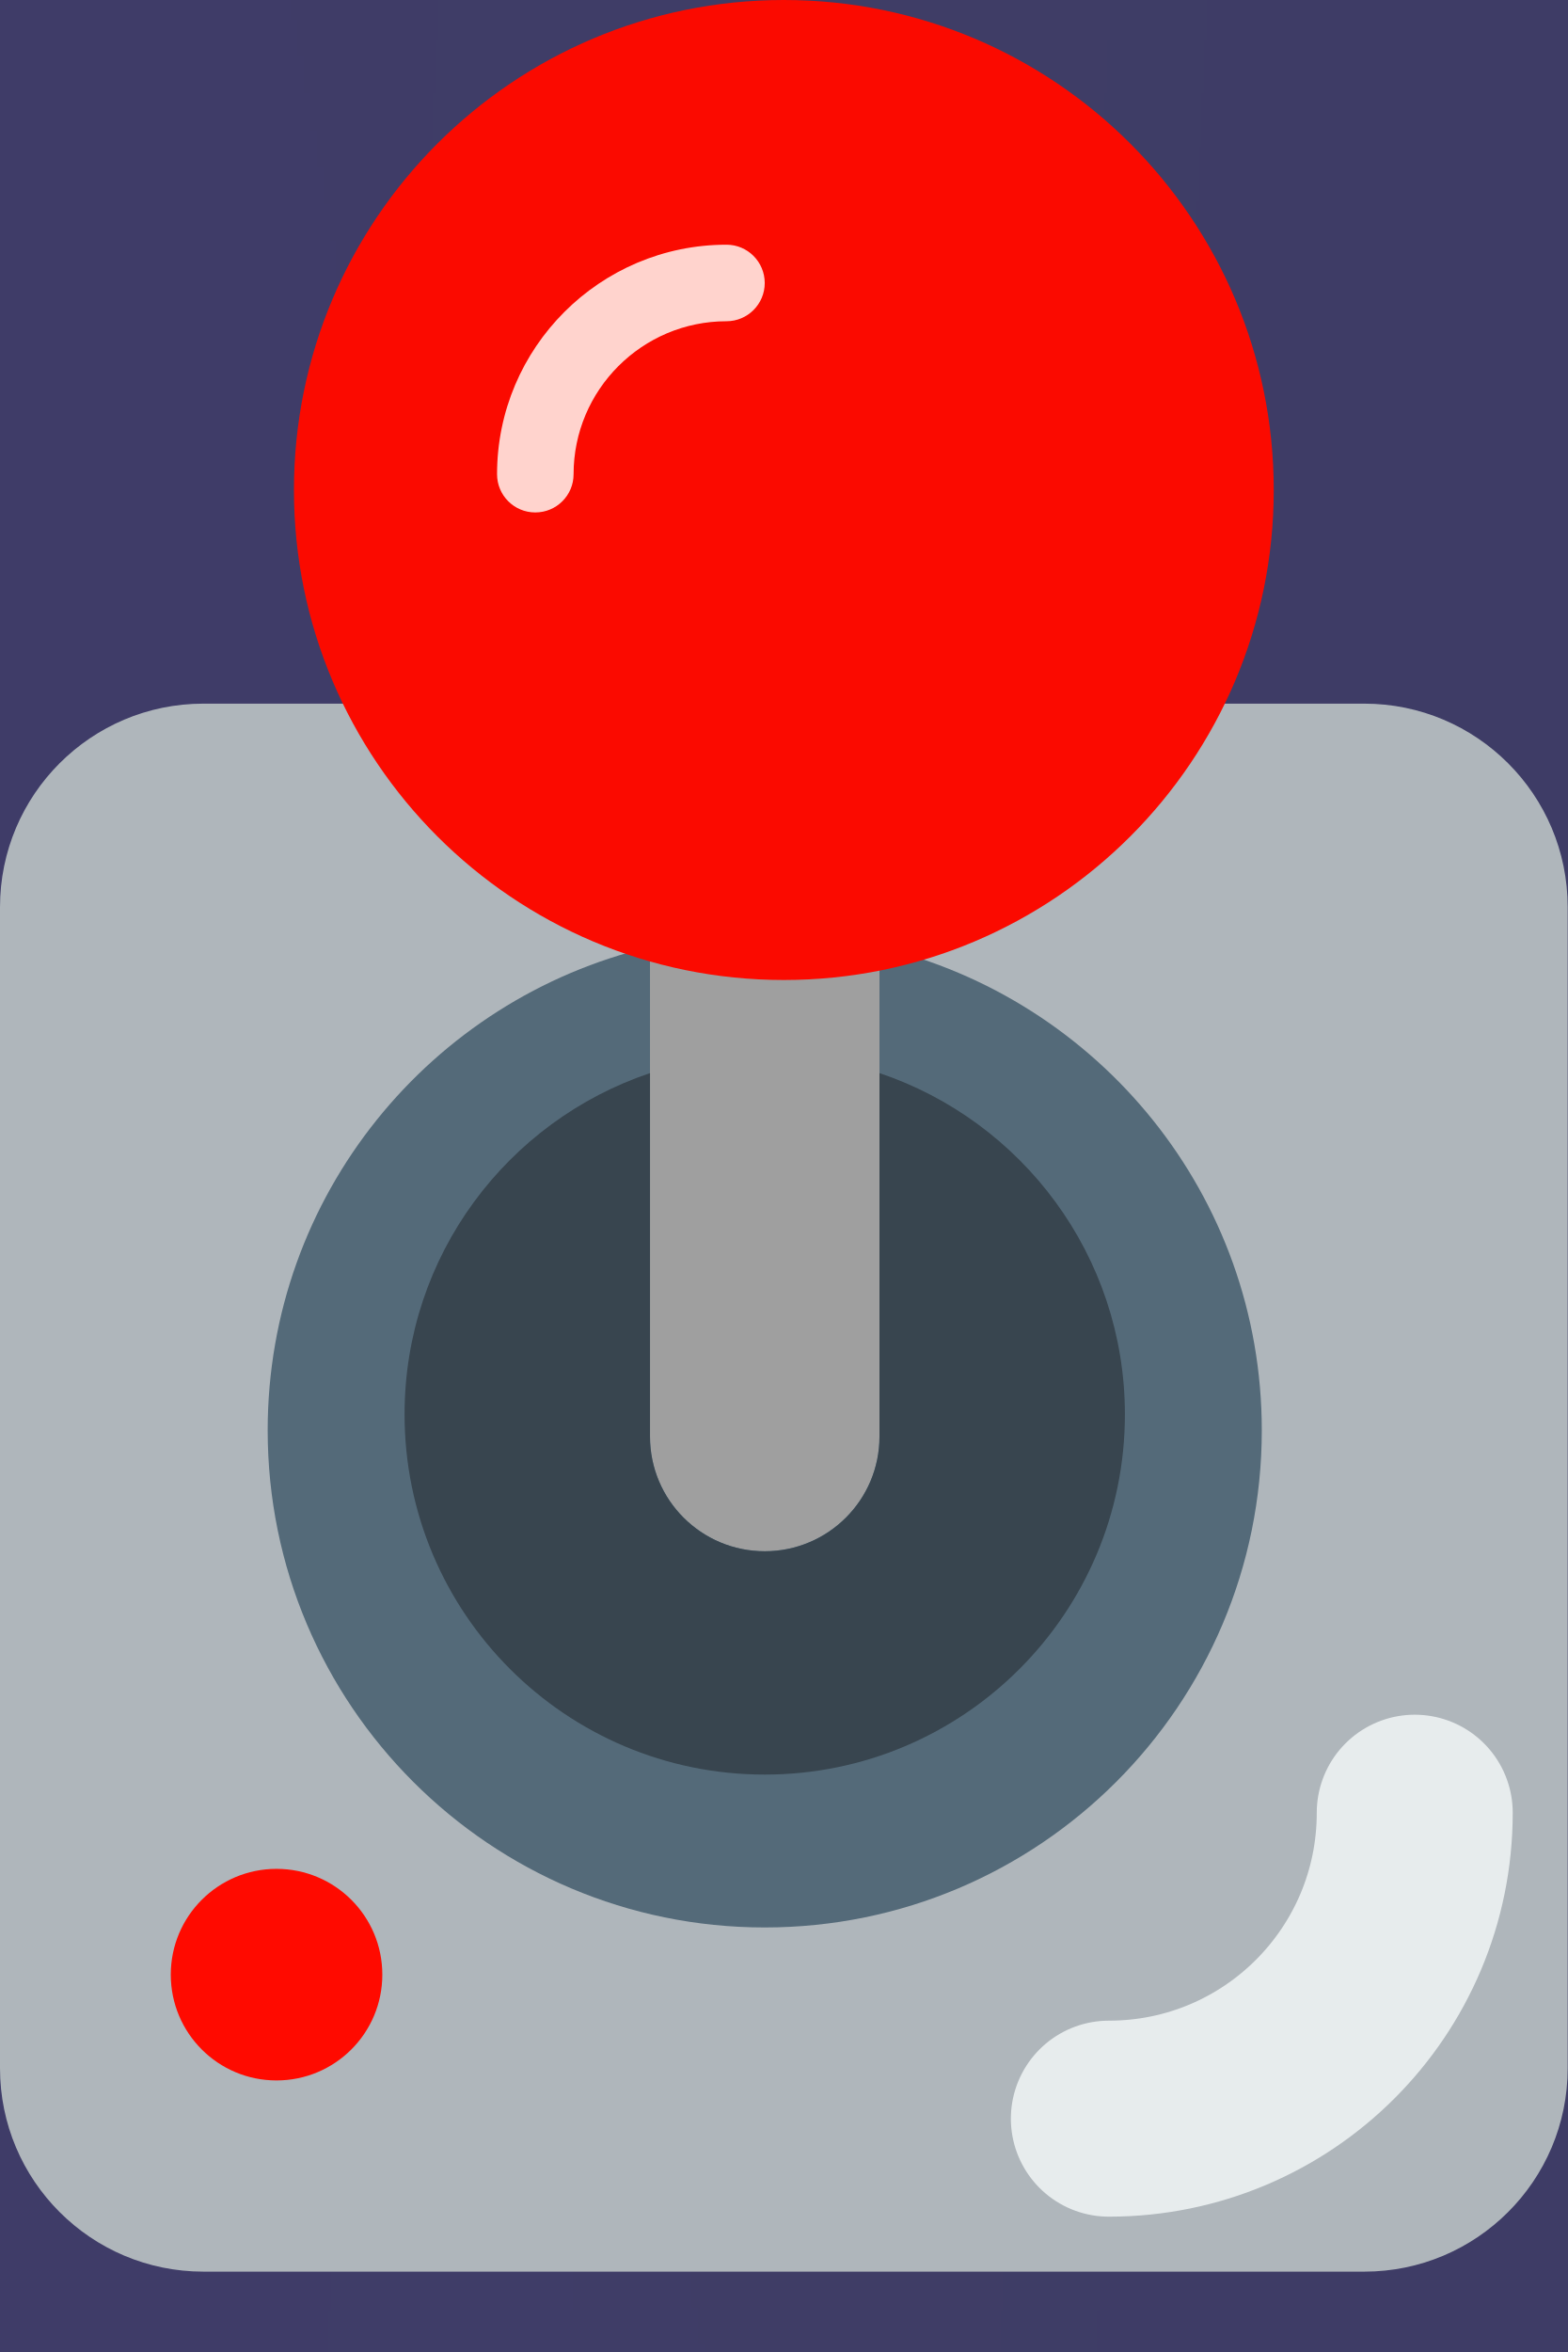
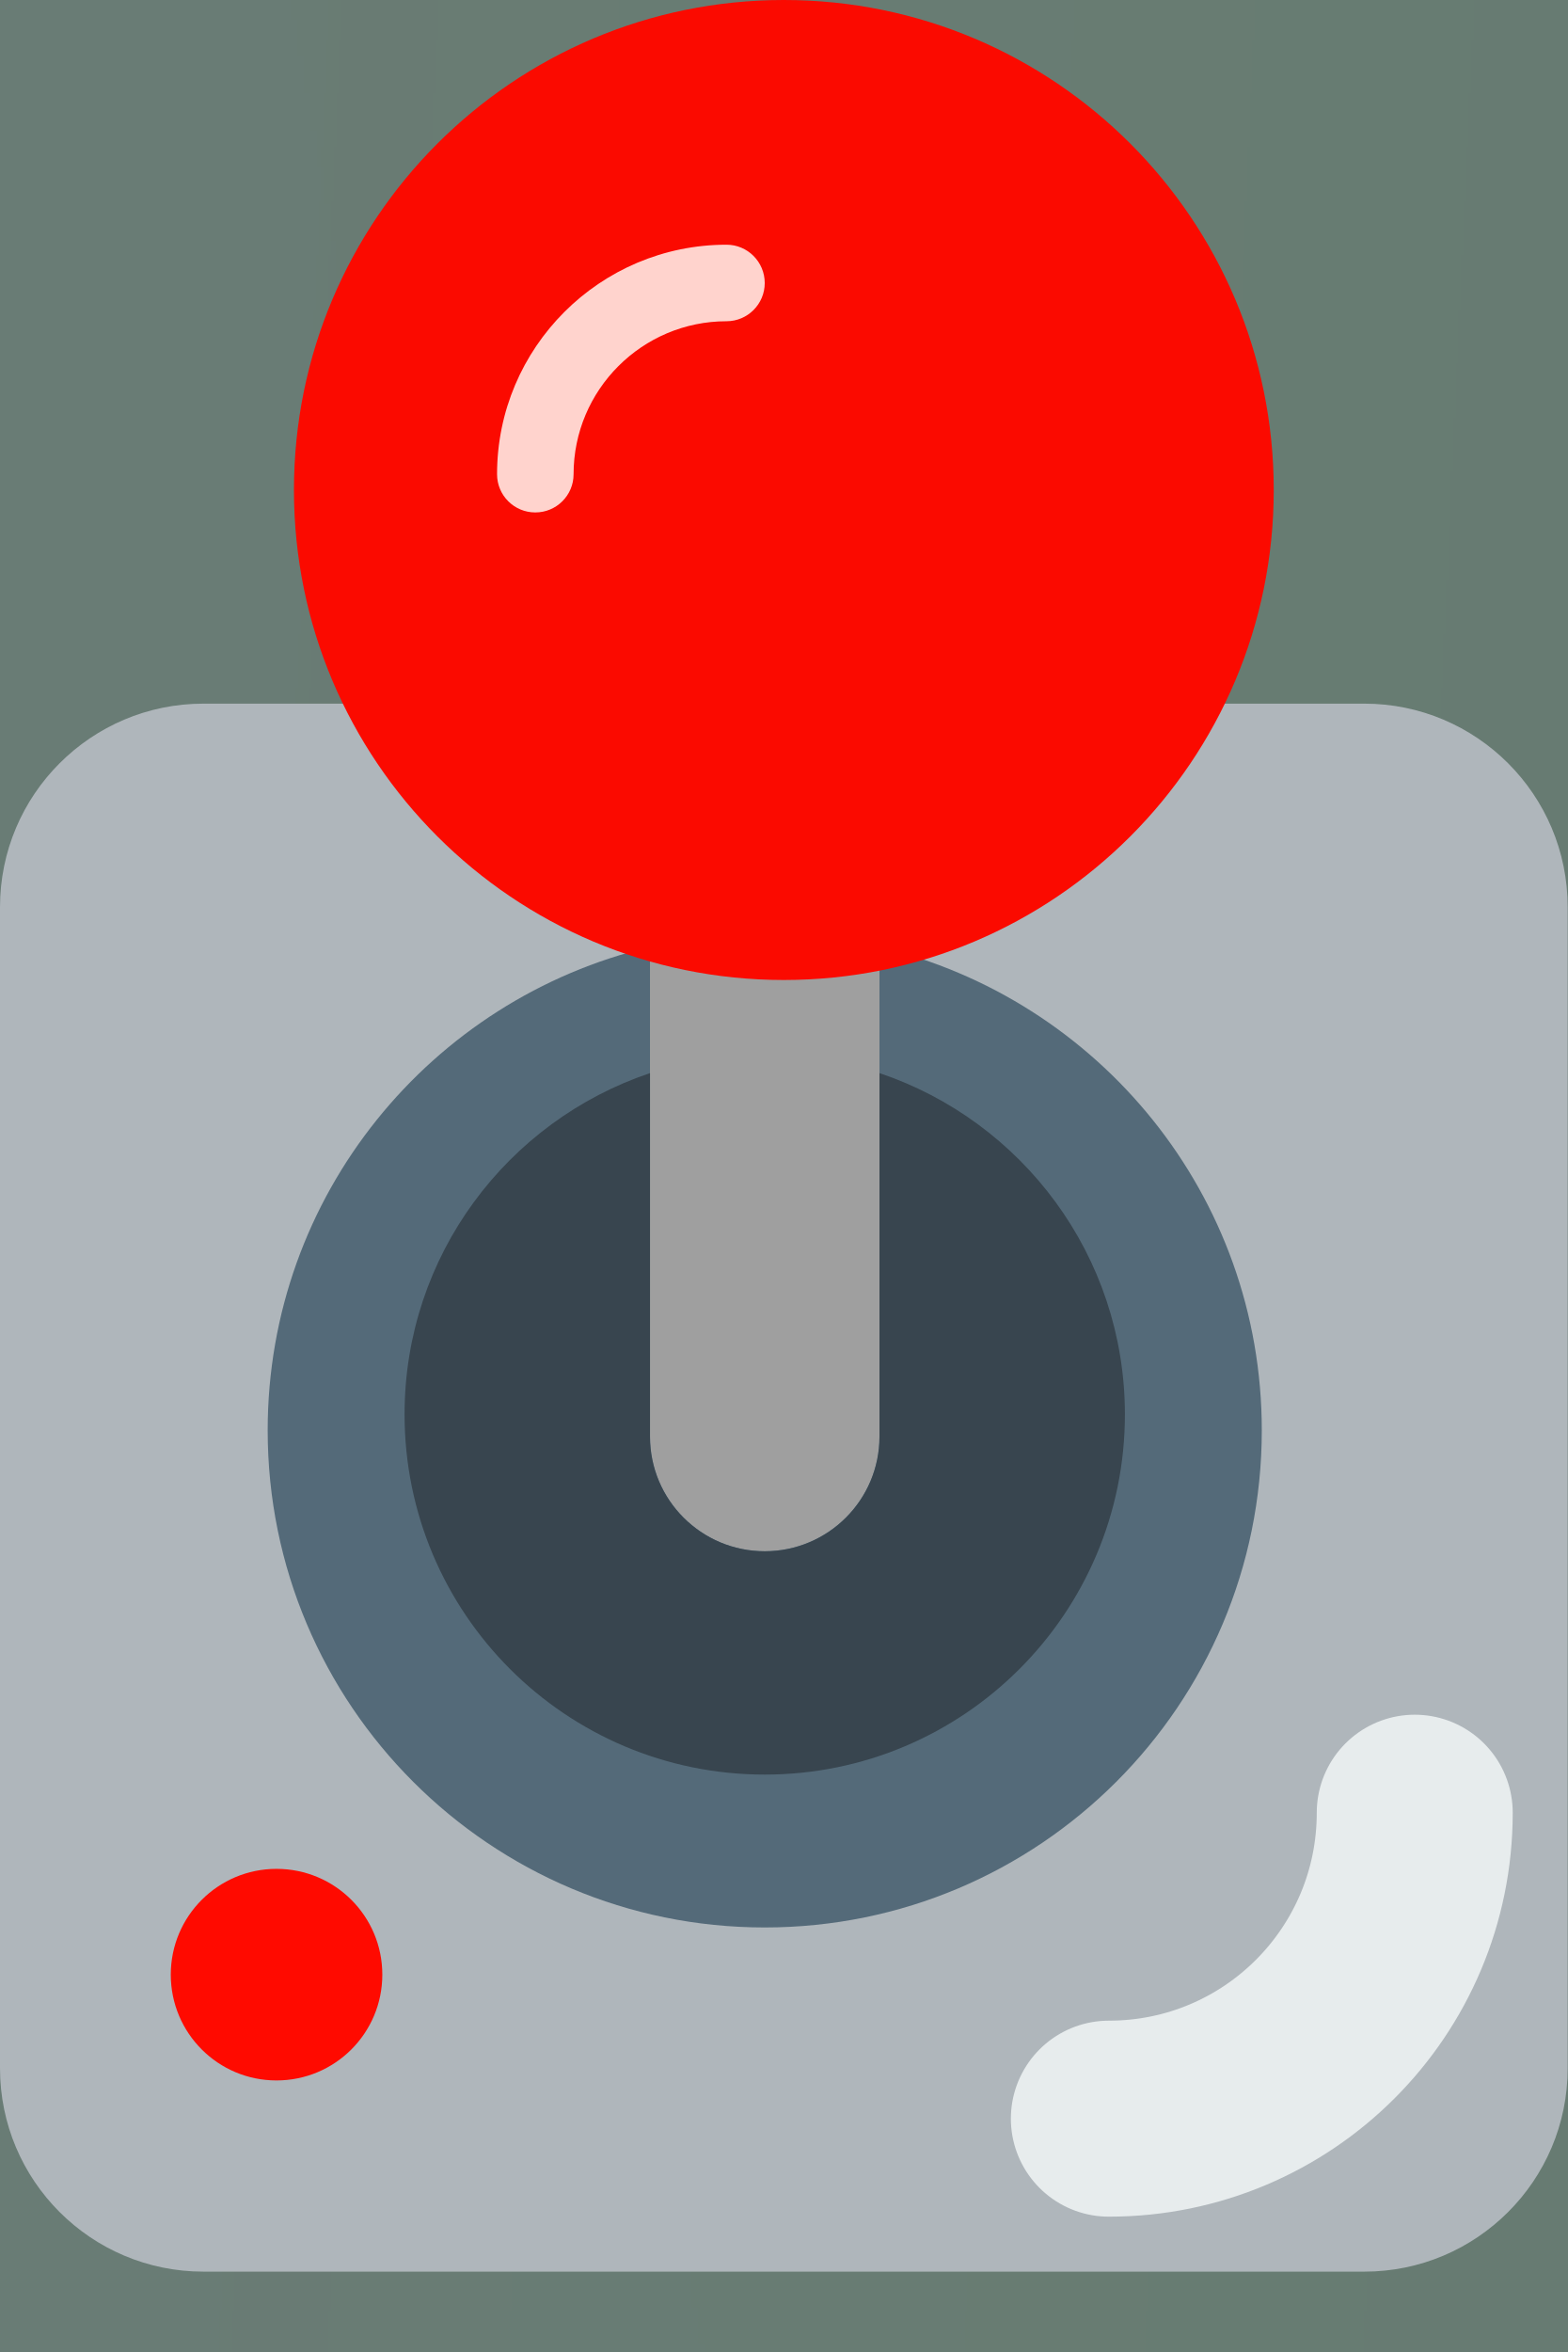
<svg xmlns="http://www.w3.org/2000/svg" width="16" height="24" viewBox="0 0 16 24" fill="none">
  <rect width="16" height="24" fill="#1E1E1E" />
  <g id="BloxClash -Slots page" clip-path="url(#clip0_5804_163093)">
    <rect width="1920" height="3001" transform="translate(-549 -1821)" fill="#141311" />
    <rect id="Rectangle 3" x="-249" y="-1692" width="1620" height="2872" fill="url(#paint0_linear_5804_163093)" />
    <g id="Group 1461">
      <path id="Rectangle 74" d="M1138 -9L-10 -9C-12.761 -9 -15 -6.761 -15 -4L-15 31C-15 33.761 -12.761 36 -10 36L1138 36L1138 -9Z" fill="url(#paint1_linear_5804_163093)" />
    </g>
    <g id="Group 161">
      <path id="Vector" d="M13.924 7.18H11.476H11.095C10.382 8.237 9.175 8.932 7.804 8.932C6.434 8.932 5.227 8.237 4.514 7.18H4.133H2.076C0.93 7.18 0 8.11 0 9.257V21.104C0 22.251 0.93 23.18 2.076 23.18H13.924C15.07 23.18 16 22.251 16 21.104V9.257C16 8.11 15.07 7.18 13.924 7.18Z" fill="#AFB6BB" />
      <path id="Vector_2" d="M7.805 8.932C7.397 8.932 7.004 8.87 6.634 8.756V14.659C6.634 15.305 7.158 15.829 7.805 15.829C8.452 15.829 8.976 15.305 8.976 14.659V8.756C8.605 8.87 8.212 8.932 7.805 8.932Z" fill="#9F9F9F" />
      <path id="Vector_3" d="M2.822 21.229C3.419 21.229 3.902 20.746 3.902 20.149C3.902 19.553 3.419 19.07 2.822 19.07C2.226 19.07 1.743 19.553 1.743 20.149C1.743 20.746 2.226 21.229 2.822 21.229Z" fill="#FF0A00" />
      <path id="Vector_4" d="M11.317 21.619C13.043 21.619 14.439 20.223 14.439 18.497" stroke="#E7ECED" stroke-width="2" stroke-miterlimit="10" stroke-linecap="round" />
      <path id="Vector_5" d="M8.976 9.663V14.659C8.976 15.305 8.451 15.829 7.805 15.829C7.158 15.829 6.634 15.305 6.634 14.659V9.663C4.398 10.192 2.732 12.197 2.732 14.595C2.732 17.397 5.003 19.668 7.805 19.668C10.607 19.668 12.878 17.397 12.878 14.595C12.878 12.197 11.212 10.192 8.976 9.663Z" fill="#546A79" />
      <path id="Vector_6" d="M8.976 10.95V14.659C8.976 15.305 8.452 15.829 7.805 15.829C7.158 15.829 6.634 15.305 6.634 14.659V10.95C5.179 11.439 4.129 12.812 4.129 14.432C4.129 16.462 5.775 18.108 7.805 18.108C9.835 18.108 11.481 16.462 11.481 14.432C11.48 12.812 10.431 11.439 8.976 10.95Z" fill="#38454F" />
      <path id="Vector_7" d="M8 10C10.761 10 13 7.761 13 5C13 2.239 10.761 0 8 0C5.239 0 3 2.239 3 5C3 7.761 5.239 10 8 10Z" fill="#FB0A00" />
      <path id="Vector_8" d="M5.463 5.229C5.248 5.229 5.073 5.055 5.073 4.839C5.073 3.548 6.123 2.497 7.415 2.497C7.63 2.497 7.805 2.672 7.805 2.888C7.805 3.103 7.63 3.278 7.415 3.278C6.554 3.278 5.854 3.978 5.854 4.839C5.854 5.055 5.679 5.229 5.463 5.229Z" fill="#FFD3CD" />
    </g>
  </g>
  <defs>
    <linearGradient id="paint0_linear_5804_163093" x1="1893.48" y1="-2045.19" x2="-2295.06" y2="-1312.42" gradientUnits="userSpaceOnUse">
      <stop stop-color="#0e1116" />
      <stop offset="1" stop-color="#1f242e" />
    </linearGradient>
    <linearGradient id="paint1_linear_5804_163093" x1="-582" y1="9" x2="1115.69" y2="88.89" gradientUnits="userSpaceOnUse">
-       <stop stop-color="#6864A4" />
-       <stop offset="0.298" stop-color="#5A5495" stop-opacity="0.653" />
-       <stop offset="1" stop-color="#423579" stop-opacity="0" />
+       <stop stop-color="#a6b8ad" />
+       <stop offset="0.298" stop-color="#a6b8ad" stop-opacity="0.653" />
+       <stop offset="1" stop-color="#1fd65f" stop-opacity="0" />
    </linearGradient>
    <clipPath id="clip0_5804_163093">
      <rect width="1920" height="3001" fill="white" transform="translate(-549 -1821)" />
    </clipPath>
  </defs>
</svg>
